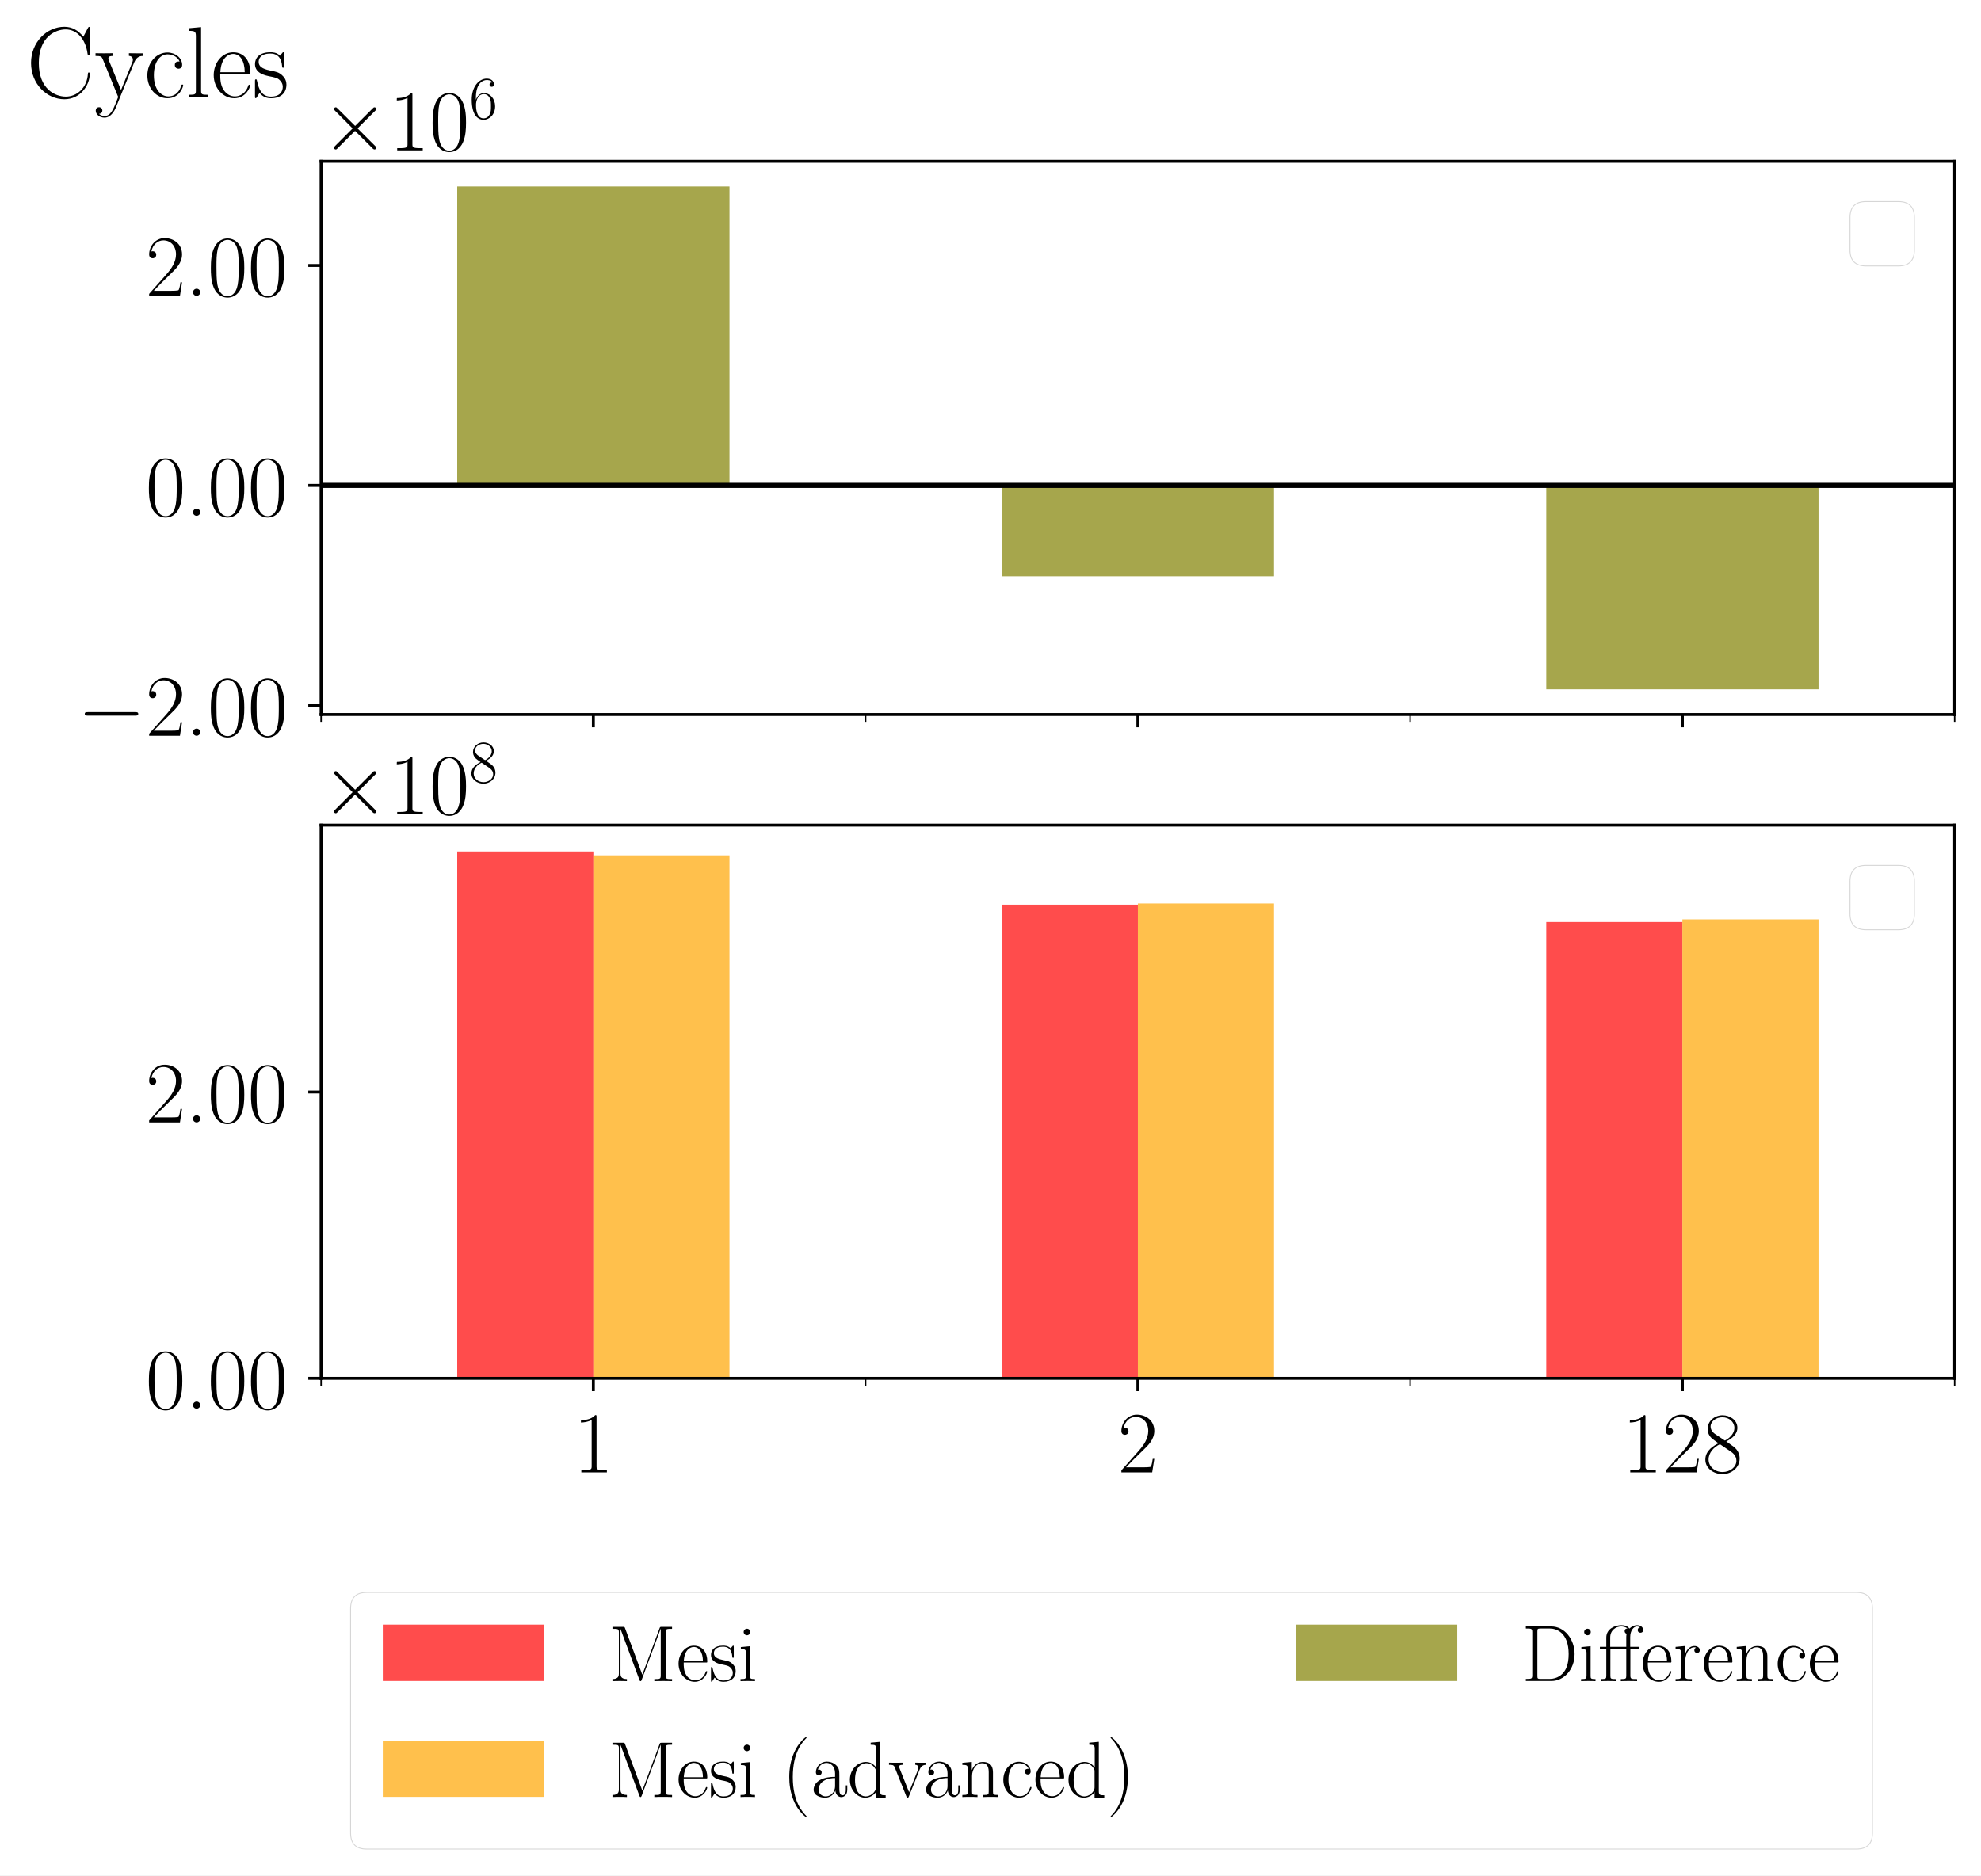
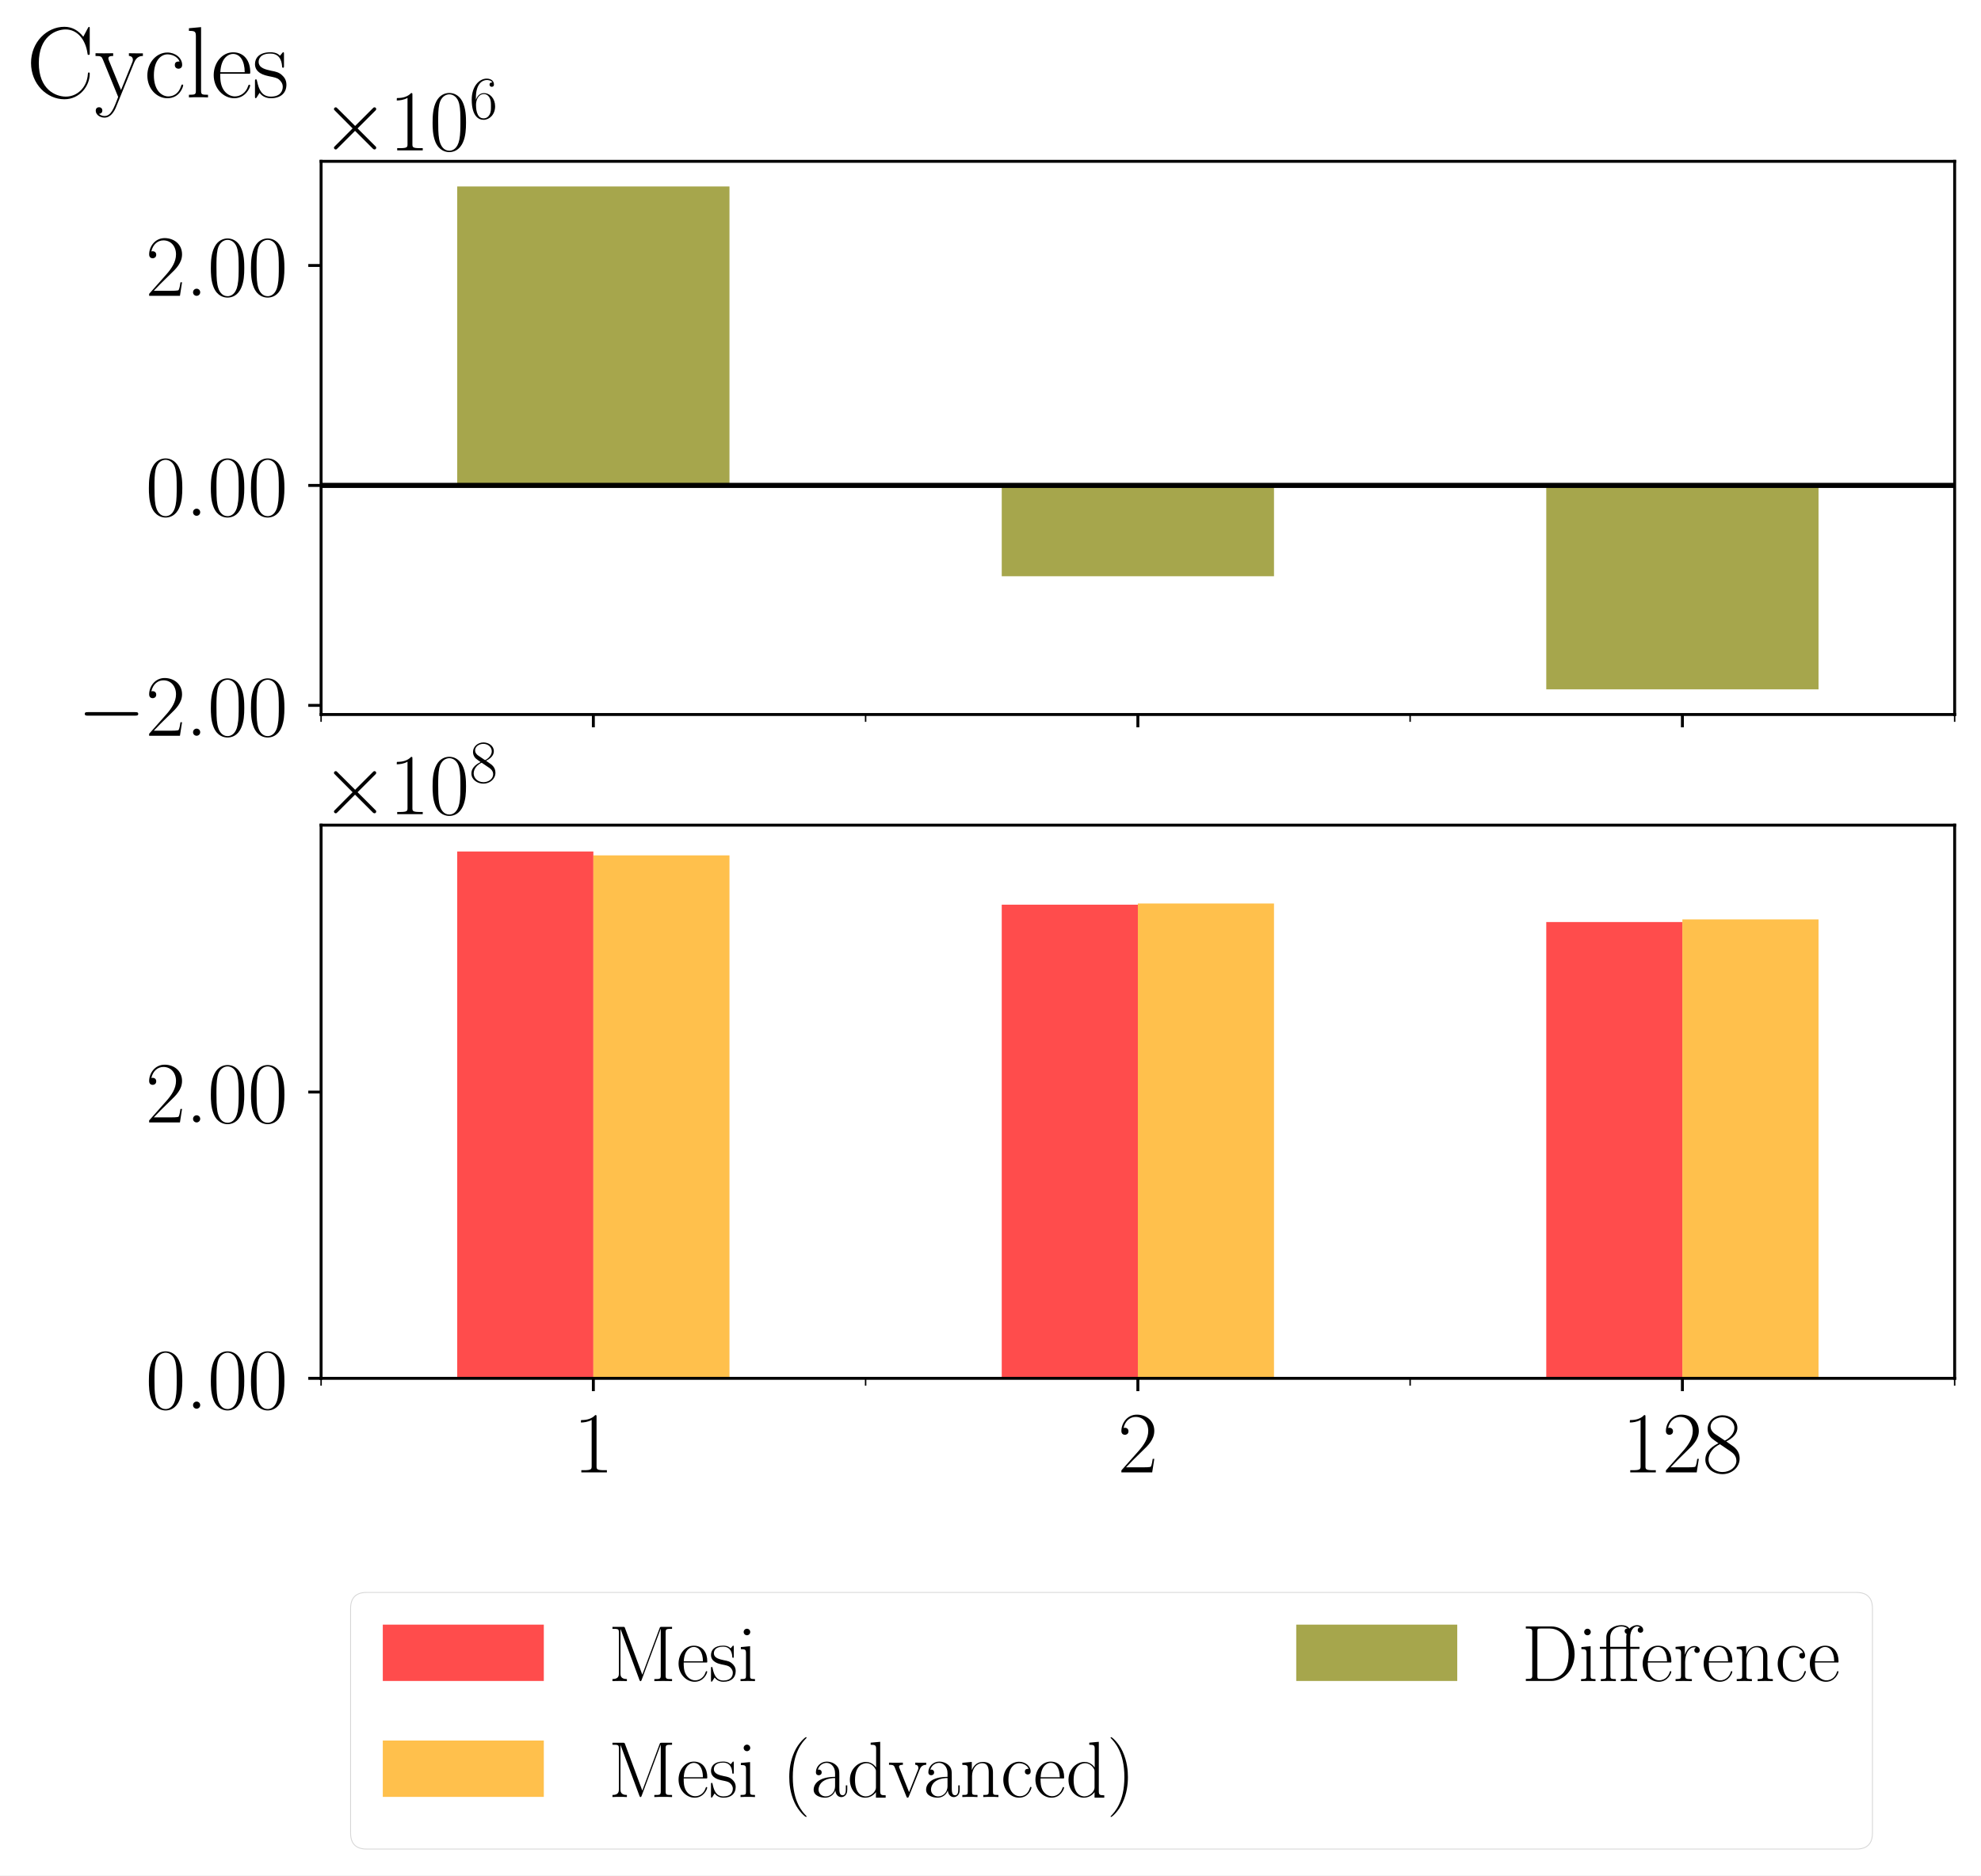
<svg xmlns="http://www.w3.org/2000/svg" xmlns:xlink="http://www.w3.org/1999/xlink" width="541.343pt" height="512.597pt" viewBox="0 0 541.343 512.597" version="1.1">
  <defs>
    <style type="text/css">*{stroke-linejoin: round; stroke-linecap: butt}</style>
  </defs>
  <g id="figure_1">
    <g id="patch_1">
      <path d="M 0 512.597  L 541.343 512.597  L 541.343 0  L 0 0  z " style="fill: #ffffff" />
    </g>
    <g id="axes_1">
      <g id="patch_2">
        <path d="M 87.743 195.294  L 534.143 195.294  L 534.143 44.094  L 87.743 44.094  z " style="fill: #ffffff" />
      </g>
      <g id="patch_3">
-         <path d="M 124.943 132.679  L 199.343 132.679  L 199.343 50.966  L 124.943 50.966  z " clip-path="url(#p335284faed)" style="fill: #808000; opacity: 0.7" />
+         <path d="M 124.943 132.679  L 199.343 132.679  L 199.343 50.966  L 124.943 50.966  z " clip-path="url(#p360122f9b1)" style="fill: #808000; opacity: 0.7" />
      </g>
      <g id="patch_4">
-         <path d="M 273.743 132.679  L 348.143 132.679  L 348.143 157.503  L 273.743 157.503  z " clip-path="url(#p335284faed)" style="fill: #808000; opacity: 0.7" />
+         <path d="M 273.743 132.679  L 348.143 132.679  L 348.143 157.503  L 273.743 157.503  z " clip-path="url(#p360122f9b1)" style="fill: #808000; opacity: 0.7" />
      </g>
      <g id="patch_5">
-         <path d="M 422.543 132.679  L 496.943 132.679  L 496.943 188.421  L 422.543 188.421  z " clip-path="url(#p335284faed)" style="fill: #808000; opacity: 0.7" />
+         <path d="M 422.543 132.679  L 496.943 132.679  L 496.943 188.421  L 422.543 188.421  z " clip-path="url(#p360122f9b1)" style="fill: #808000; opacity: 0.7" />
      </g>
      <g id="matplotlib.axis_1">
        <g id="xtick_1">
          <g id="line2d_1">
            <defs>
-               <path id="me1cb9f8856" d="M 0 0  L 0 3.5  " style="stroke: #000000; stroke-width: 0.8" />
+               <path id="m27d9a72f16" d="M 0 0  L 0 3.5  " style="stroke: #000000; stroke-width: 0.8" />
            </defs>
            <g>
-               <use xlink:href="#me1cb9f8856" x="162.143" y="195.294" style="stroke: #000000; stroke-width: 0.8" />
+               <use xlink:href="#m27d9a72f16" x="162.143" y="195.294" style="stroke: #000000; stroke-width: 0.8" />
            </g>
          </g>
        </g>
        <g id="xtick_2">
          <g id="line2d_2">
            <g>
-               <use xlink:href="#me1cb9f8856" x="310.943" y="195.294" style="stroke: #000000; stroke-width: 0.8" />
+               <use xlink:href="#m27d9a72f16" x="310.943" y="195.294" style="stroke: #000000; stroke-width: 0.8" />
            </g>
          </g>
        </g>
        <g id="xtick_3">
          <g id="line2d_3">
            <g>
-               <use xlink:href="#me1cb9f8856" x="459.743" y="195.294" style="stroke: #000000; stroke-width: 0.8" />
+               <use xlink:href="#m27d9a72f16" x="459.743" y="195.294" style="stroke: #000000; stroke-width: 0.8" />
            </g>
          </g>
        </g>
        <g id="xtick_4">
          <g id="line2d_4">
            <defs>
-               <path id="mcd40e599fe" d="M 0 0  L 0 2  " style="stroke: #000000; stroke-width: 0.4" />
+               <path id="m8342b97e27" d="M 0 0  L 0 2  " style="stroke: #000000; stroke-width: 0.4" />
            </defs>
            <g>
-               <use xlink:href="#mcd40e599fe" x="87.743" y="195.294" style="stroke: #000000; stroke-width: 0.4" />
+               <use xlink:href="#m8342b97e27" x="87.743" y="195.294" style="stroke: #000000; stroke-width: 0.4" />
            </g>
          </g>
        </g>
        <g id="xtick_5">
          <g id="line2d_5">
            <g>
-               <use xlink:href="#mcd40e599fe" x="236.543" y="195.294" style="stroke: #000000; stroke-width: 0.4" />
+               <use xlink:href="#m8342b97e27" x="236.543" y="195.294" style="stroke: #000000; stroke-width: 0.4" />
            </g>
          </g>
        </g>
        <g id="xtick_6">
          <g id="line2d_6">
            <g>
-               <use xlink:href="#mcd40e599fe" x="385.343" y="195.294" style="stroke: #000000; stroke-width: 0.4" />
+               <use xlink:href="#m8342b97e27" x="385.343" y="195.294" style="stroke: #000000; stroke-width: 0.4" />
            </g>
          </g>
        </g>
        <g id="xtick_7">
          <g id="line2d_7">
            <g>
-               <use xlink:href="#mcd40e599fe" x="534.143" y="195.294" style="stroke: #000000; stroke-width: 0.4" />
+               <use xlink:href="#m8342b97e27" x="534.143" y="195.294" style="stroke: #000000; stroke-width: 0.4" />
            </g>
          </g>
        </g>
      </g>
      <g id="matplotlib.axis_2">
        <g id="ytick_1">
          <g id="line2d_8">
            <defs>
-               <path id="m7b02eea043" d="M 0 0  L -3.5 0  " style="stroke: #000000; stroke-width: 0.8" />
+               <path id="m52c621673e" d="M 0 0  L -3.5 0  " style="stroke: #000000; stroke-width: 0.8" />
            </defs>
            <g>
-               <use xlink:href="#m7b02eea043" x="87.743" y="192.799" style="stroke: #000000; stroke-width: 0.8" />
+               <use xlink:href="#m52c621673e" x="87.743" y="192.799" style="stroke: #000000; stroke-width: 0.8" />
            </g>
          </g>
          <g id="text_1">
            <g transform="translate(21.17931 201.101)scale(0.24 -0.24)">
              <defs>
                <path id="CMSY10-0" d="M 4218 1472  C 4326 1472 4442 1472 4442 1600  C 4442 1728 4326 1728 4218 1728  L 755 1728  C 646 1728 531 1728 531 1600  C 531 1472 646 1472 755 1472  L 4218 1472  z " transform="scale(0.015625)" />
                <path id="CMR17-32" d="M 2669 989  L 2554 989  C 2490 536 2438 459 2413 420  C 2381 369 1920 369 1830 369  L 602 369  C 832 619 1280 1072 1824 1597  C 2214 1967 2669 2402 2669 3035  C 2669 3790 2067 4224 1395 4224  C 691 4224 262 3604 262 3030  C 262 2780 448 2748 525 2748  C 589 2748 781 2787 781 3010  C 781 3207 614 3264 525 3264  C 486 3264 448 3258 422 3245  C 544 3790 915 4058 1306 4058  C 1862 4058 2227 3617 2227 3035  C 2227 2479 1901 2000 1536 1584  L 262 146  L 262 0  L 2515 0  L 2669 989  z " transform="scale(0.015625)" />
                <path id="CMR17-2e" d="M 1062 261  C 1062 420 934 522 800 522  C 672 522 538 420 538 261  C 538 102 666 0 800 0  C 928 0 1062 102 1062 261  z " transform="scale(0.015625)" />
                <path id="CMR17-30" d="M 2688 2025  C 2688 2416 2682 3080 2413 3591  C 2176 4039 1798 4198 1466 4198  C 1158 4198 768 4058 525 3597  C 269 3118 243 2524 243 2025  C 243 1661 250 1106 448 619  C 723 -39 1216 -128 1466 -128  C 1760 -128 2208 -7 2470 600  C 2662 1042 2688 1559 2688 2025  z M 1466 -26  C 1056 -26 813 325 723 812  C 653 1188 653 1738 653 2096  C 653 2588 653 2997 736 3387  C 858 3929 1216 4096 1466 4096  C 1728 4096 2067 3923 2189 3400  C 2272 3036 2278 2607 2278 2096  C 2278 1680 2278 1169 2202 792  C 2067 95 1690 -26 1466 -26  z " transform="scale(0.015625)" />
              </defs>
              <use xlink:href="#CMSY10-0" transform="scale(0.996264)" />
              <use xlink:href="#CMR17-32" transform="translate(77.48747 0)scale(0.996264)" />
              <use xlink:href="#CMR17-2e" transform="translate(123.1779 0)scale(0.996264)" />
              <use xlink:href="#CMR17-30" transform="translate(148.049 0)scale(0.996264)" />
              <use xlink:href="#CMR17-30" transform="translate(193.7395 0)scale(0.996264)" />
            </g>
          </g>
        </g>
        <g id="ytick_2">
          <g id="line2d_9">
            <g>
-               <use xlink:href="#m7b02eea043" x="87.743" y="132.679" style="stroke: #000000; stroke-width: 0.8" />
+               <use xlink:href="#m52c621673e" x="87.743" y="132.679" style="stroke: #000000; stroke-width: 0.8" />
            </g>
          </g>
          <g id="text_2">
            <g transform="translate(39.77631 140.9808)scale(0.24 -0.24)">
              <use xlink:href="#CMR17-30" transform="scale(0.996264)" />
              <use xlink:href="#CMR17-2e" transform="translate(45.69048 0)scale(0.996264)" />
              <use xlink:href="#CMR17-30" transform="translate(70.56154 0)scale(0.996264)" />
              <use xlink:href="#CMR17-30" transform="translate(116.252 0)scale(0.996264)" />
            </g>
          </g>
        </g>
        <g id="ytick_3">
          <g id="line2d_10">
            <g>
-               <use xlink:href="#m7b02eea043" x="87.743" y="72.558" style="stroke: #000000; stroke-width: 0.8" />
+               <use xlink:href="#m52c621673e" x="87.743" y="72.558" style="stroke: #000000; stroke-width: 0.8" />
            </g>
          </g>
          <g id="text_3">
            <g transform="translate(39.77631 80.86069)scale(0.24 -0.24)">
              <use xlink:href="#CMR17-32" transform="scale(0.996264)" />
              <use xlink:href="#CMR17-2e" transform="translate(45.69048 0)scale(0.996264)" />
              <use xlink:href="#CMR17-30" transform="translate(70.56154 0)scale(0.996264)" />
              <use xlink:href="#CMR17-30" transform="translate(116.252 0)scale(0.996264)" />
            </g>
          </g>
        </g>
        <g id="text_4">
          <g transform="translate(7.2 26.5718)scale(0.28 -0.28)">
            <defs>
              <path id="CMR17-43" d="M 3974 4289  C 3974 4403 3968 4410 3930 4410  C 3904 4410 3898 4403 3853 4327  L 3571 3792  C 3258 4187 2874 4416 2381 4416  C 1286 4416 294 3456 294 2148  C 294 826 1286 -128 2387 -128  C 3366 -128 3974 730 3974 1461  C 3974 1524 3974 1550 3917 1550  C 3866 1550 3866 1531 3859 1474  C 3808 585 3168 38 2477 38  C 1824 38 781 495 781 2147  C 781 3805 1843 4250 2464 4250  C 3187 4250 3712 3628 3834 2745  C 3846 2668 3846 2655 3904 2655  C 3974 2655 3974 2668 3974 2783  L 3974 4289  z " transform="scale(0.015625)" />
              <path id="CMR17-79" d="M 2496 2197  C 2656 2586 2944 2586 3034 2586  L 3034 2752  C 2912 2752 2752 2752 2630 2752  C 2496 2752 2285 2752 2157 2758  L 2157 2592  C 2400 2573 2406 2394 2406 2343  C 2406 2280 2394 2248 2362 2171  L 1664 449  L 902 2306  C 870 2382 870 2426 870 2433  C 870 2573 1018 2586 1171 2586  L 1171 2758  C 1018 2752 742 2752 582 2752  C 410 2752 205 2752 64 2758  L 64 2586  C 410 2586 448 2554 531 2350  L 1485 15  C 1197 -738 1030 -1178 627 -1178  C 557 -1178 397 -1159 282 -1044  C 429 -1031 493 -942 493 -833  C 493 -725 416 -629 288 -629  C 147 -629 77 -725 77 -840  C 77 -1095 339 -1280 627 -1280  C 998 -1280 1229 -922 1357 -604  L 2496 2197  z " transform="scale(0.015625)" />
              <path id="CMR17-63" d="M 2234 2240  C 2112 2240 1933 2240 1933 2017  C 1933 1838 2080 1787 2163 1787  C 2208 1787 2394 1807 2394 2024  C 2394 2467 1958 2803 1466 2803  C 787 2803 211 2178 211 1363  C 211 516 813 -64 1466 -64  C 2259 -64 2458 677 2458 748  C 2458 774 2451 793 2406 793  C 2362 793 2355 787 2330 703  C 2163 180 1798 51 1523 51  C 1114 51 621 427 621 1369  C 621 2338 1094 2688 1472 2688  C 1722 2688 2093 2573 2234 2240  z " transform="scale(0.015625)" />
              <path id="CMR17-6c" d="M 979 4396  L 218 4326  L 218 4160  C 595 4160 653 4122 653 3817  L 653 426  C 653 184 627 153 218 153  L 218 -13  C 371 0 653 0 813 0  C 979 0 1261 0 1414 -13  L 1414 153  C 1005 153 979 178 979 426  L 979 4396  z " transform="scale(0.015625)" />
              <path id="CMR17-65" d="M 2438 1472  C 2464 1498 2464 1511 2464 1576  C 2464 2238 2118 2816 1389 2816  C 710 2816 173 2169 173 1383  C 173 551 781 -64 1459 -64  C 2176 -64 2458 607 2458 740  C 2458 784 2419 784 2406 784  C 2362 784 2355 771 2330 696  C 2189 265 1837 51 1504 51  C 1229 51 954 203 781 480  C 582 803 582 1176 582 1472  L 2438 1472  z M 589 1568  C 634 2505 1126 2714 1382 2714  C 1818 2714 2112 2297 2118 1568  L 589 1568  z " transform="scale(0.015625)" />
              <path id="CMR17-73" d="M 1978 2697  C 1978 2813 1971 2819 1933 2819  C 1907 2819 1901 2813 1824 2717  C 1805 2691 1747 2626 1728 2601  C 1523 2819 1235 2819 1126 2819  C 416 2819 160 2447 160 2076  C 160 1498 813 1365 998 1325  C 1402 1243 1542 1217 1677 1101  C 1760 1025 1901 884 1901 654  C 1901 384 1747 38 1158 38  C 602 38 403 460 288 1021  C 269 1110 269 1117 218 1117  C 166 1117 160 1110 160 983  L 160 63  C 160 -51 166 -58 205 -58  C 237 -58 243 -51 275 0  C 314 57 410 211 448 276  C 576 103 800 -64 1158 -64  C 1792 -64 2131 283 2131 784  C 2131 1112 1958 1285 1875 1362  C 1683 1561 1459 1606 1190 1657  C 838 1735 390 1825 390 2217  C 390 2383 480 2737 1126 2737  C 1811 2737 1850 2094 1862 1888  C 1869 1856 1901 1849 1920 1849  C 1978 1849 1978 1869 1978 1978  L 1978 2697  z " transform="scale(0.015625)" />
            </defs>
            <use xlink:href="#CMR17-43" transform="scale(0.996264)" />
            <use xlink:href="#CMR17-79" transform="translate(66.50988 0)scale(0.996264)" />
            <use xlink:href="#CMR17-63" transform="translate(114.8028 0)scale(0.996264)" />
            <use xlink:href="#CMR17-6c" transform="translate(155.2885 0)scale(0.996264)" />
            <use xlink:href="#CMR17-65" transform="translate(180.1595 0)scale(0.996264)" />
            <use xlink:href="#CMR17-73" transform="translate(220.6452 0)scale(0.996264)" />
          </g>
        </g>
        <g id="text_5">
          <g transform="translate(87.7425 41.09368)scale(0.24 -0.24)">
            <defs>
              <path id="CMSY10-2" d="M 2490 1785  L 1210 3059  C 1133 3136 1120 3148 1069 3148  C 1005 3148 941 3091 941 3020  C 941 2976 954 2963 1024 2892  L 2304 1606  L 1024 320  C 954 249 941 236 941 192  C 941 121 1005 64 1069 64  C 1120 64 1133 76 1210 153  L 2483 1427  L 3808 102  C 3821 96 3866 64 3904 64  C 3981 64 4032 121 4032 192  C 4032 204 4032 230 4013 262  C 4006 275 2989 1280 2669 1606  L 3840 2777  C 3872 2816 3968 2899 4000 2937  C 4006 2950 4032 2976 4032 3020  C 4032 3091 3981 3148 3904 3148  C 3853 3148 3827 3123 3757 3052  L 2490 1785  z " transform="scale(0.015625)" />
              <path id="CMR17-31" d="M 1702 4058  C 1702 4192 1696 4192 1606 4192  C 1357 3916 979 3827 621 3827  C 602 3827 570 3827 563 3808  C 557 3795 557 3782 557 3648  C 755 3648 1088 3686 1344 3839  L 1344 461  C 1344 236 1331 160 781 160  L 589 160  L 589 0  C 896 0 1216 0 1523 0  C 1830 0 2150 0 2458 0  L 2458 160  L 2266 160  C 1715 160 1702 230 1702 458  L 1702 4058  z " transform="scale(0.015625)" />
              <path id="CMR17-36" d="M 678 2176  C 678 3690 1395 4032 1811 4032  C 1946 4032 2272 4009 2400 3776  C 2298 3776 2106 3776 2106 3553  C 2106 3381 2246 3323 2336 3323  C 2394 3323 2566 3348 2566 3560  C 2566 3954 2246 4179 1805 4179  C 1043 4179 243 3390 243 1984  C 243 253 966 -128 1478 -128  C 2099 -128 2688 427 2688 1283  C 2688 2081 2170 2662 1517 2662  C 1126 2662 838 2407 678 1960  L 678 2176  z M 1478 25  C 691 25 691 1200 691 1436  C 691 1896 909 2560 1504 2560  C 1613 2560 1926 2560 2138 2120  C 2253 1870 2253 1609 2253 1289  C 2253 944 2253 690 2118 434  C 1978 171 1773 25 1478 25  z " transform="scale(0.015625)" />
            </defs>
            <use xlink:href="#CMSY10-2" transform="scale(0.996264)" />
            <use xlink:href="#CMR17-31" transform="translate(77.48747 0)scale(0.996264)" />
            <use xlink:href="#CMR17-30" transform="translate(123.1779 0)scale(0.996264)" />
            <use xlink:href="#CMR17-36" transform="translate(168.8684 36.15364)scale(0.697382)" />
          </g>
        </g>
      </g>
      <g id="line2d_11">
-         <path d="M 87.743 132.679  L 534.143 132.679  " clip-path="url(#p335284faed)" style="fill: none; stroke: #000000; stroke-width: 1.4; stroke-linecap: square" />
+         <path d="M 87.743 132.679  L 534.143 132.679  " clip-path="url(#p360122f9b1)" style="fill: none; stroke: #000000; stroke-width: 1.4; stroke-linecap: square" />
      </g>
      <g id="patch_6">
        <path d="M 87.743 195.294  L 87.743 44.094  " style="fill: none; stroke: #000000; stroke-width: 0.8; stroke-linejoin: miter; stroke-linecap: square" />
      </g>
      <g id="patch_7">
        <path d="M 534.143 195.294  L 534.143 44.094  " style="fill: none; stroke: #000000; stroke-width: 0.8; stroke-linejoin: miter; stroke-linecap: square" />
      </g>
      <g id="patch_8">
        <path d="M 87.743 195.294  L 534.143 195.294  " style="fill: none; stroke: #000000; stroke-width: 0.8; stroke-linejoin: miter; stroke-linecap: square" />
      </g>
      <g id="patch_9">
        <path d="M 87.743 44.094  L 534.143 44.094  " style="fill: none; stroke: #000000; stroke-width: 0.8; stroke-linejoin: miter; stroke-linecap: square" />
      </g>
-       <g id="legend_1">
-         <g id="patch_10">
-           <path d="M 509.943 72.694  L 518.743 72.694  Q 523.143 72.694 523.143 68.294  L 523.143 59.494  Q 523.143 55.094 518.743 55.094  L 509.943 55.094  Q 505.543 55.094 505.543 59.494  L 505.543 68.294  Q 505.543 72.694 509.943 72.694  z " style="fill: #ffffff; opacity: 0.8; stroke: #cccccc; stroke-width: 0.24; stroke-linejoin: miter" />
-         </g>
-       </g>
    </g>
    <g id="axes_2">
+       <g id="patch_10">
+         <path d="M 87.743 376.734  L 534.143 376.734  L 534.143 225.534  L 87.743 225.534  z " style="fill: #ffffff" />
+       </g>
      <g id="patch_11">
-         <path d="M 87.743 376.734  L 534.143 376.734  L 534.143 225.534  L 87.743 225.534  z " style="fill: #ffffff" />
+         <path d="M 124.943 376.734  L 162.143 376.734  L 162.143 232.734  L 124.943 232.734  z " clip-path="url(#p93e2d2de1f)" style="fill: #ff0000; opacity: 0.7" />
      </g>
      <g id="patch_12">
-         <path d="M 124.943 376.734  L 162.143 376.734  L 162.143 232.734  L 124.943 232.734  z " clip-path="url(#p52bbbfa67c)" style="fill: #ff0000; opacity: 0.7" />
+         <path d="M 273.743 376.734  L 310.943 376.734  L 310.943 247.272  L 273.743 247.272  z " clip-path="url(#p93e2d2de1f)" style="fill: #ff0000; opacity: 0.7" />
      </g>
      <g id="patch_13">
-         <path d="M 273.743 376.734  L 310.943 376.734  L 310.943 247.272  L 273.743 247.272  z " clip-path="url(#p52bbbfa67c)" style="fill: #ff0000; opacity: 0.7" />
+         <path d="M 422.543 376.734  L 459.743 376.734  L 459.743 252.018  L 422.543 252.018  z " clip-path="url(#p93e2d2de1f)" style="fill: #ff0000; opacity: 0.7" />
      </g>
      <g id="patch_14">
-         <path d="M 422.543 376.734  L 459.743 376.734  L 459.743 252.018  L 422.543 252.018  z " clip-path="url(#p52bbbfa67c)" style="fill: #ff0000; opacity: 0.7" />
+         <path d="M 162.143 376.734  L 199.343 376.734  L 199.343 233.797  L 162.143 233.797  z " clip-path="url(#p93e2d2de1f)" style="fill: #ffa500; opacity: 0.7" />
      </g>
      <g id="patch_15">
-         <path d="M 162.143 376.734  L 199.343 376.734  L 199.343 233.797  L 162.143 233.797  z " clip-path="url(#p52bbbfa67c)" style="fill: #ffa500; opacity: 0.7" />
+         <path d="M 310.943 376.734  L 348.143 376.734  L 348.143 246.949  L 310.943 246.949  z " clip-path="url(#p93e2d2de1f)" style="fill: #ffa500; opacity: 0.7" />
      </g>
      <g id="patch_16">
-         <path d="M 310.943 376.734  L 348.143 376.734  L 348.143 246.949  L 310.943 246.949  z " clip-path="url(#p52bbbfa67c)" style="fill: #ffa500; opacity: 0.7" />
-       </g>
-       <g id="patch_17">
-         <path d="M 459.743 376.734  L 496.943 376.734  L 496.943 251.293  L 459.743 251.293  z " clip-path="url(#p52bbbfa67c)" style="fill: #ffa500; opacity: 0.7" />
+         <path d="M 459.743 376.734  L 496.943 376.734  L 496.943 251.293  L 459.743 251.293  z " clip-path="url(#p93e2d2de1f)" style="fill: #ffa500; opacity: 0.7" />
      </g>
      <g id="matplotlib.axis_3">
        <g id="xtick_8">
          <g id="line2d_12">
            <g>
-               <use xlink:href="#me1cb9f8856" x="162.143" y="376.734" style="stroke: #000000; stroke-width: 0.8" />
+               <use xlink:href="#m27d9a72f16" x="162.143" y="376.734" style="stroke: #000000; stroke-width: 0.8" />
            </g>
          </g>
          <g id="text_6">
            <g transform="translate(156.6596 402.4381)scale(0.24 -0.24)">
              <use xlink:href="#CMR17-31" transform="scale(0.996264)" />
            </g>
          </g>
        </g>
        <g id="xtick_9">
          <g id="line2d_13">
            <g>
-               <use xlink:href="#me1cb9f8856" x="310.943" y="376.734" style="stroke: #000000; stroke-width: 0.8" />
+               <use xlink:href="#m27d9a72f16" x="310.943" y="376.734" style="stroke: #000000; stroke-width: 0.8" />
            </g>
          </g>
          <g id="text_7">
            <g transform="translate(305.4596 402.4381)scale(0.24 -0.24)">
              <use xlink:href="#CMR17-32" transform="scale(0.996264)" />
            </g>
          </g>
        </g>
        <g id="xtick_10">
          <g id="line2d_14">
            <g>
-               <use xlink:href="#me1cb9f8856" x="459.743" y="376.734" style="stroke: #000000; stroke-width: 0.8" />
+               <use xlink:href="#m27d9a72f16" x="459.743" y="376.734" style="stroke: #000000; stroke-width: 0.8" />
            </g>
          </g>
          <g id="text_8">
            <g transform="translate(443.2939 402.4381)scale(0.24 -0.24)">
              <defs>
                <path id="CMR17-38" d="M 1741 2264  C 2144 2467 2554 2773 2554 3263  C 2554 3841 1990 4179 1472 4179  C 890 4179 378 3759 378 3180  C 378 3021 416 2747 666 2505  C 730 2442 998 2251 1171 2130  C 883 1983 211 1634 211 934  C 211 279 838 -128 1459 -128  C 2144 -128 2720 362 2720 1010  C 2720 1590 2330 1857 2074 2029  L 1741 2264  z M 902 2822  C 851 2854 595 3051 595 3351  C 595 3739 998 4032 1459 4032  C 1965 4032 2336 3676 2336 3262  C 2336 2669 1670 2331 1638 2331  C 1632 2331 1626 2331 1574 2370  L 902 2822  z M 2080 1519  C 2176 1449 2483 1240 2483 851  C 2483 381 2010 25 1472 25  C 890 25 448 438 448 940  C 448 1443 838 1862 1280 2060  L 2080 1519  z " transform="scale(0.015625)" />
              </defs>
              <use xlink:href="#CMR17-31" transform="scale(0.996264)" />
              <use xlink:href="#CMR17-32" transform="translate(45.69048 0)scale(0.996264)" />
              <use xlink:href="#CMR17-38" transform="translate(91.38095 0)scale(0.996264)" />
            </g>
          </g>
        </g>
        <g id="xtick_11">
          <g id="line2d_15">
            <g>
-               <use xlink:href="#mcd40e599fe" x="87.743" y="376.734" style="stroke: #000000; stroke-width: 0.4" />
+               <use xlink:href="#m8342b97e27" x="87.743" y="376.734" style="stroke: #000000; stroke-width: 0.4" />
            </g>
          </g>
        </g>
        <g id="xtick_12">
          <g id="line2d_16">
            <g>
-               <use xlink:href="#mcd40e599fe" x="236.543" y="376.734" style="stroke: #000000; stroke-width: 0.4" />
+               <use xlink:href="#m8342b97e27" x="236.543" y="376.734" style="stroke: #000000; stroke-width: 0.4" />
            </g>
          </g>
        </g>
        <g id="xtick_13">
          <g id="line2d_17">
            <g>
-               <use xlink:href="#mcd40e599fe" x="385.343" y="376.734" style="stroke: #000000; stroke-width: 0.4" />
+               <use xlink:href="#m8342b97e27" x="385.343" y="376.734" style="stroke: #000000; stroke-width: 0.4" />
            </g>
          </g>
        </g>
        <g id="xtick_14">
          <g id="line2d_18">
            <g>
-               <use xlink:href="#mcd40e599fe" x="534.143" y="376.734" style="stroke: #000000; stroke-width: 0.4" />
+               <use xlink:href="#m8342b97e27" x="534.143" y="376.734" style="stroke: #000000; stroke-width: 0.4" />
            </g>
          </g>
        </g>
      </g>
      <g id="matplotlib.axis_4">
        <g id="ytick_4">
          <g id="line2d_19">
            <g>
-               <use xlink:href="#m7b02eea043" x="87.743" y="376.734" style="stroke: #000000; stroke-width: 0.8" />
+               <use xlink:href="#m52c621673e" x="87.743" y="376.734" style="stroke: #000000; stroke-width: 0.8" />
            </g>
          </g>
          <g id="text_9">
            <g transform="translate(39.77631 385.0359)scale(0.24 -0.24)">
              <use xlink:href="#CMR17-30" transform="scale(0.996264)" />
              <use xlink:href="#CMR17-2e" transform="translate(45.69048 0)scale(0.996264)" />
              <use xlink:href="#CMR17-30" transform="translate(70.56154 0)scale(0.996264)" />
              <use xlink:href="#CMR17-30" transform="translate(116.252 0)scale(0.996264)" />
            </g>
          </g>
        </g>
        <g id="ytick_5">
          <g id="line2d_20">
            <g>
-               <use xlink:href="#m7b02eea043" x="87.743" y="298.484" style="stroke: #000000; stroke-width: 0.8" />
+               <use xlink:href="#m52c621673e" x="87.743" y="298.484" style="stroke: #000000; stroke-width: 0.8" />
            </g>
          </g>
          <g id="text_10">
            <g transform="translate(39.77631 306.7861)scale(0.24 -0.24)">
              <use xlink:href="#CMR17-32" transform="scale(0.996264)" />
              <use xlink:href="#CMR17-2e" transform="translate(45.69048 0)scale(0.996264)" />
              <use xlink:href="#CMR17-30" transform="translate(70.56154 0)scale(0.996264)" />
              <use xlink:href="#CMR17-30" transform="translate(116.252 0)scale(0.996264)" />
            </g>
          </g>
        </g>
        <g id="text_11">
          <g transform="translate(87.7425 222.5337)scale(0.24 -0.24)">
            <use xlink:href="#CMSY10-2" transform="scale(0.996264)" />
            <use xlink:href="#CMR17-31" transform="translate(77.48747 0)scale(0.996264)" />
            <use xlink:href="#CMR17-30" transform="translate(123.1779 0)scale(0.996264)" />
            <use xlink:href="#CMR17-38" transform="translate(168.8684 36.15364)scale(0.697382)" />
          </g>
        </g>
      </g>
+       <g id="patch_17">
+         <path d="M 87.743 376.734  L 87.743 225.534  " style="fill: none; stroke: #000000; stroke-width: 0.8; stroke-linejoin: miter; stroke-linecap: square" />
+       </g>
      <g id="patch_18">
-         <path d="M 87.743 376.734  L 87.743 225.534  " style="fill: none; stroke: #000000; stroke-width: 0.8; stroke-linejoin: miter; stroke-linecap: square" />
+         <path d="M 534.143 376.734  L 534.143 225.534  " style="fill: none; stroke: #000000; stroke-width: 0.8; stroke-linejoin: miter; stroke-linecap: square" />
      </g>
      <g id="patch_19">
-         <path d="M 534.143 376.734  L 534.143 225.534  " style="fill: none; stroke: #000000; stroke-width: 0.8; stroke-linejoin: miter; stroke-linecap: square" />
+         <path d="M 87.743 376.734  L 534.143 376.734  " style="fill: none; stroke: #000000; stroke-width: 0.8; stroke-linejoin: miter; stroke-linecap: square" />
      </g>
      <g id="patch_20">
-         <path d="M 87.743 376.734  L 534.143 376.734  " style="fill: none; stroke: #000000; stroke-width: 0.8; stroke-linejoin: miter; stroke-linecap: square" />
-       </g>
+         <path d="M 87.743 225.534  L 534.143 225.534  " style="fill: none; stroke: #000000; stroke-width: 0.8; stroke-linejoin: miter; stroke-linecap: square" />
+       </g>
+     </g>
+     <g id="legend_1">
      <g id="patch_21">
-         <path d="M 87.743 225.534  L 534.143 225.534  " style="fill: none; stroke: #000000; stroke-width: 0.8; stroke-linejoin: miter; stroke-linecap: square" />
-       </g>
-       <g id="legend_2">
-         <g id="patch_22">
-           <path d="M 509.943 254.134  L 518.743 254.134  Q 523.143 254.134 523.143 249.734  L 523.143 240.934  Q 523.143 236.534 518.743 236.534  L 509.943 236.534  Q 505.543 236.534 505.543 240.934  L 505.543 249.734  Q 505.543 254.134 509.943 254.134  z " style="fill: #ffffff; opacity: 0.8; stroke: #cccccc; stroke-width: 0.24; stroke-linejoin: miter" />
-         </g>
-       </g>
-     </g>
-     <g id="legend_3">
-       <g id="patch_23">
        <path d="M 100.205 505.397  L 507.28 505.397  Q 511.68 505.397 511.68 500.997  L 511.68 439.654  Q 511.68 435.254 507.28 435.254  L 100.205 435.254  Q 95.805 435.254 95.805 439.654  L 95.805 500.997  Q 95.805 505.397 100.205 505.397  z " style="fill: #ffffff; opacity: 0.8; stroke: #cccccc; stroke-width: 0.24; stroke-linejoin: miter" />
      </g>
-       <g id="patch_24">
+       <g id="patch_22">
        <path d="M 104.605 459.454  L 148.605 459.454  L 148.605 444.054  L 104.605 444.054  z " style="fill: #ff0000; opacity: 0.7" />
      </g>
      <g id="text_12">
        <g transform="translate(166.2055 459.4537)scale(0.22 -0.22)">
          <defs>
            <path id="CMR17-4d" d="M 1338 4224  C 1299 4320 1293 4320 1158 4320  L 339 4320  L 339 4160  C 781 4160 851 4160 851 3875  L 851 610  C 851 451 851 153 339 153  L 339 -13  C 486 0 755 0 915 0  C 1075 0 1344 0 1491 -13  L 1491 153  C 979 153 979 451 979 610  L 979 4135  L 986 4135  L 2490 89  C 2515 25 2528 -13 2579 -13  C 2630 -13 2643 25 2669 89  L 4186 4166  L 4192 4166  L 4192 438  C 4192 153 4122 153 3680 153  L 3680 -13  C 3853 0 4198 0 4384 0  C 4570 0 4922 0 5094 -13  L 5094 153  C 4653 153 4582 153 4582 438  L 4582 3875  C 4582 4160 4653 4160 5094 4160  L 5094 4320  L 4282 4320  C 4147 4320 4141 4314 4102 4218  L 2720 502  L 1338 4224  z " transform="scale(0.015625)" />
            <path id="CMR17-69" d="M 992 3909  C 992 4049 877 4170 730 4170  C 589 4170 467 4056 467 3909  C 467 3769 582 3648 730 3648  C 870 3648 992 3763 992 3909  z M 243 2706  L 243 2541  C 602 2541 653 2502 653 2197  L 653 427  C 653 184 627 153 218 153  L 218 -13  C 371 0 646 0 806 0  C 960 0 1222 0 1370 -13  L 1370 153  C 992 153 979 191 979 420  L 979 2776  L 243 2706  z " transform="scale(0.015625)" />
          </defs>
          <use xlink:href="#CMR17-4d" transform="scale(0.996264)" />
          <use xlink:href="#CMR17-65" transform="translate(84.68694 0)scale(0.996264)" />
          <use xlink:href="#CMR17-73" transform="translate(125.1726 0)scale(0.996264)" />
          <use xlink:href="#CMR17-69" transform="translate(160.9739 0)scale(0.996264)" />
        </g>
      </g>
-       <g id="patch_25">
+       <g id="patch_23">
        <path d="M 104.605 491.135  L 148.605 491.135  L 148.605 475.735  L 104.605 475.735  z " style="fill: #ffa500; opacity: 0.7" />
      </g>
      <g id="text_13">
        <g transform="translate(166.2055 491.1355)scale(0.22 -0.22)">
          <defs>
            <path id="CMR17-28" d="M 1958 -1561  C 1958 -1555 1958 -1542 1939 -1523  C 1645 -1224 858 -407 858 1581  C 858 3569 1632 4379 1946 4697  C 1946 4704 1958 4717 1958 4736  C 1958 4755 1939 4768 1914 4768  C 1843 4768 1299 4296 986 3594  C 666 2887 576 2199 576 1588  C 576 1128 621 351 1005 -471  C 1312 -1135 1837 -1600 1914 -1600  C 1946 -1600 1958 -1587 1958 -1561  z " transform="scale(0.015625)" />
            <path id="CMR17-61" d="M 2304 1653  C 2304 2072 2304 2294 2035 2543  C 1798 2752 1523 2816 1306 2816  C 800 2816 435 2407 435 1971  C 435 1728 627 1728 666 1728  C 749 1728 896 1778 896 1954  C 896 2112 774 2181 666 2181  C 640 2181 608 2174 589 2168  C 723 2592 1069 2714 1293 2714  C 1613 2714 1965 2429 1965 1885  L 1965 1600  C 1587 1600 1133 1549 774 1357  C 371 1133 256 813 256 570  C 256 77 832 -64 1171 -64  C 1523 -64 1850 139 1990 511  C 2003 233 2182 -18 2464 -18  C 2598 -18 2938 70 2938 567  L 2938 920  L 2822 920  L 2822 562  C 2822 178 2650 128 2566 128  C 2304 128 2304 458 2304 738  L 2304 1653  z M 1965 870  C 1965 317 1568 38 1216 38  C 896 38 646 275 646 570  C 646 761 730 1100 1101 1305  C 1408 1478 1760 1504 1965 1504  L 1965 870  z " transform="scale(0.015625)" />
            <path id="CMR17-64" d="M 1869 4326  L 1869 4160  C 2246 4160 2304 4122 2304 3820  L 2304 2345  C 2278 2377 2016 2790 1498 2790  C 845 2790 211 2208 211 1364  C 211 525 806 -64 1434 -64  C 1978 -64 2259 337 2291 380  L 2291 -63  L 3066 -63  L 3066 128  C 2688 128 2630 166 2630 473  L 2630 4396  L 1869 4326  z M 2291 755  C 2291 563 2176 390 2029 262  C 1811 70 1594 38 1472 38  C 1286 38 621 134 621 1356  C 621 2612 1363 2688 1530 2688  C 1824 2688 2061 2522 2208 2291  C 2291 2157 2291 2138 2291 2023  L 2291 755  z " transform="scale(0.015625)" />
            <path id="CMR17-76" d="M 2502 2163  C 2560 2304 2662 2560 3034 2560  L 3034 2726  C 2912 2726 2752 2726 2630 2726  C 2496 2726 2285 2726 2157 2732  L 2157 2566  C 2317 2553 2406 2477 2406 2311  C 2406 2253 2406 2240 2368 2151  L 1664 377  L 902 2286  C 864 2369 864 2381 864 2407  C 864 2560 1075 2560 1171 2560  L 1171 2732  C 1018 2726 736 2726 576 2726  C 403 2726 205 2726 64 2732  L 64 2560  C 307 2560 442 2560 518 2362  L 1446 44  C 1485 -51 1491 -64 1549 -64  C 1606 -64 1613 -51 1651 44  L 2502 2163  z " transform="scale(0.015625)" />
            <path id="CMR17-6e" d="M 2656 1933  C 2656 2259 2592 2790 1837 2790  C 1331 2790 1069 2400 973 2144  L 966 2144  L 966 2790  L 211 2720  L 211 2554  C 589 2554 646 2515 646 2208  L 646 428  C 646 184 621 153 211 153  L 211 -13  C 365 0 646 0 813 0  C 979 0 1267 0 1421 -13  L 1421 153  C 1011 153 986 178 986 428  L 986 1658  C 986 2247 1344 2688 1792 2688  C 2266 2688 2317 2266 2317 1958  L 2317 428  C 2317 184 2291 153 1882 153  L 1882 -13  C 2035 0 2317 0 2483 0  C 2650 0 2938 0 3091 -13  L 3091 153  C 2682 153 2656 178 2656 428  L 2656 1933  z " transform="scale(0.015625)" />
            <path id="CMR17-29" d="M 1683 1581  C 1683 2040 1638 2817 1254 3639  C 947 4303 422 4768 346 4768  C 326 4768 301 4761 301 4729  C 301 4717 307 4710 314 4697  C 621 4378 1402 3568 1402 1584  C 1402 -407 627 -1217 314 -1537  C 307 -1549 301 -1556 301 -1568  C 301 -1600 326 -1600 346 -1600  C 416 -1600 960 -1128 1274 -426  C 1594 281 1683 969 1683 1581  z " transform="scale(0.015625)" />
          </defs>
          <use xlink:href="#CMR17-4d" transform="scale(0.996264)" />
          <use xlink:href="#CMR17-65" transform="translate(84.68694 0)scale(0.996264)" />
          <use xlink:href="#CMR17-73" transform="translate(125.1726 0)scale(0.996264)" />
          <use xlink:href="#CMR17-69" transform="translate(160.9739 0)scale(0.996264)" />
          <use xlink:href="#CMR17-28" transform="translate(215.921 0)scale(0.996264)" />
          <use xlink:href="#CMR17-61" transform="translate(251.2017 0)scale(0.996264)" />
          <use xlink:href="#CMR17-64" transform="translate(296.8922 0)scale(0.996264)" />
          <use xlink:href="#CMR17-76" transform="translate(347.7876 0)scale(0.996264)" />
          <use xlink:href="#CMR17-61" transform="translate(390.8757 0)scale(0.996264)" />
          <use xlink:href="#CMR17-6e" transform="translate(436.5662 0)scale(0.996264)" />
          <use xlink:href="#CMR17-63" transform="translate(487.4615 0)scale(0.996264)" />
          <use xlink:href="#CMR17-65" transform="translate(527.9472 0)scale(0.996264)" />
          <use xlink:href="#CMR17-64" transform="translate(568.4328 0)scale(0.996264)" />
          <use xlink:href="#CMR17-29" transform="translate(619.3282 0)scale(0.996264)" />
        </g>
      </g>
-       <g id="patch_26">
+       <g id="patch_24">
        <path d="M 354.219 459.454  L 398.219 459.454  L 398.219 444.054  L 354.219 444.054  z " style="fill: #808000; opacity: 0.7" />
      </g>
      <g id="text_14">
        <g transform="translate(415.8194 459.4537)scale(0.22 -0.22)">
          <defs>
            <path id="CMR17-44" d="M 333 4352  L 333 4186  C 774 4186 845 4186 845 3900  L 845 452  C 845 166 774 166 333 166  L 333 0  L 2368 0  C 3398 0 4224 943 4224 2141  C 4224 3346 3411 4352 2368 4352  L 333 4352  z M 1523 166  C 1267 166 1254 197 1254 414  L 1254 3938  C 1254 4155 1267 4186 1523 4186  L 2240 4186  C 2771 4186 3750 3874 3750 2141  C 3750 1242 3488 879 3366 707  C 3213 510 2848 166 2240 166  L 1523 166  z " transform="scale(0.015625)" />
            <path id="CMR17-b" d="M 2554 2560  L 3283 2560  L 3283 2725  L 2541 2725  L 2541 3494  C 2541 4022 2810 4352 3085 4352  C 3168 4352 3264 4327 3328 4282  C 3277 4269 3142 4225 3142 4067  C 3142 3901 3270 3850 3360 3850  C 3450 3850 3578 3901 3578 4067  C 3578 4308 3347 4454 3091 4454  C 2842 4454 2637 4333 2477 4181  C 2330 4390 2086 4454 1837 4454  C 1338 4454 634 4168 634 3469  L 634 2725  L 122 2725  L 122 2560  L 634 2560  L 634 427  C 634 184 608 153 198 153  L 198 -13  C 352 0 634 0 794 0  C 960 0 1242 0 1395 -13  L 1395 153  C 986 153 960 178 960 427  L 960 2560  L 2227 2560  L 2227 427  C 2227 184 2202 153 1792 153  L 1792 -13  C 1946 0 2240 0 2406 0  C 2592 0 2918 0 3091 -13  L 3091 153  C 2630 153 2554 153 2554 439  L 2554 2560  z M 947 2725  L 947 3469  C 947 4047 1395 4352 1824 4352  C 1920 4352 2170 4332 2323 4187  C 2208 4187 2099 4136 2099 3977  C 2099 3812 2246 3767 2259 3767  C 2227 3652 2227 3526 2227 3481  L 2227 2725  L 947 2725  z " transform="scale(0.015625)" />
            <path id="CMR17-72" d="M 960 1497  C 960 2112 1222 2688 1702 2688  C 1747 2688 1792 2682 1837 2662  C 1837 2662 1696 2617 1696 2452  C 1696 2298 1818 2234 1914 2234  C 1990 2234 2131 2279 2131 2458  C 2131 2663 1926 2790 1709 2790  C 1222 2790 1011 2317 947 2093  L 941 2093  L 941 2790  L 198 2720  L 198 2554  C 576 2554 634 2515 634 2208  L 634 428  C 634 184 608 153 198 153  L 198 -13  C 352 0 646 0 813 0  C 998 0 1325 0 1498 -13  L 1498 153  C 1037 153 960 153 960 440  L 960 1497  z " transform="scale(0.015625)" />
          </defs>
          <use xlink:href="#CMR17-44" transform="scale(0.996264)" />
          <use xlink:href="#CMR17-69" transform="translate(70.39356 0)scale(0.996264)" />
          <use xlink:href="#CMR17-b" transform="translate(95.26461 0)scale(0.996264)" />
          <use xlink:href="#CMR17-65" transform="translate(147.6093 0)scale(0.996264)" />
          <use xlink:href="#CMR17-72" transform="translate(188.095 0)scale(0.996264)" />
          <use xlink:href="#CMR17-65" transform="translate(223.3757 0)scale(0.996264)" />
          <use xlink:href="#CMR17-6e" transform="translate(263.8614 0)scale(0.996264)" />
          <use xlink:href="#CMR17-63" transform="translate(314.7568 0)scale(0.996264)" />
          <use xlink:href="#CMR17-65" transform="translate(355.2424 0)scale(0.996264)" />
        </g>
      </g>
    </g>
  </g>
  <defs>
-     <clipPath id="p335284faed">
+     <clipPath id="p360122f9b1">
      <rect x="87.743" y="44.094" width="446.4" height="151.2" />
    </clipPath>
-     <clipPath id="p52bbbfa67c">
+     <clipPath id="p93e2d2de1f">
      <rect x="87.743" y="225.534" width="446.4" height="151.2" />
    </clipPath>
  </defs>
</svg>
